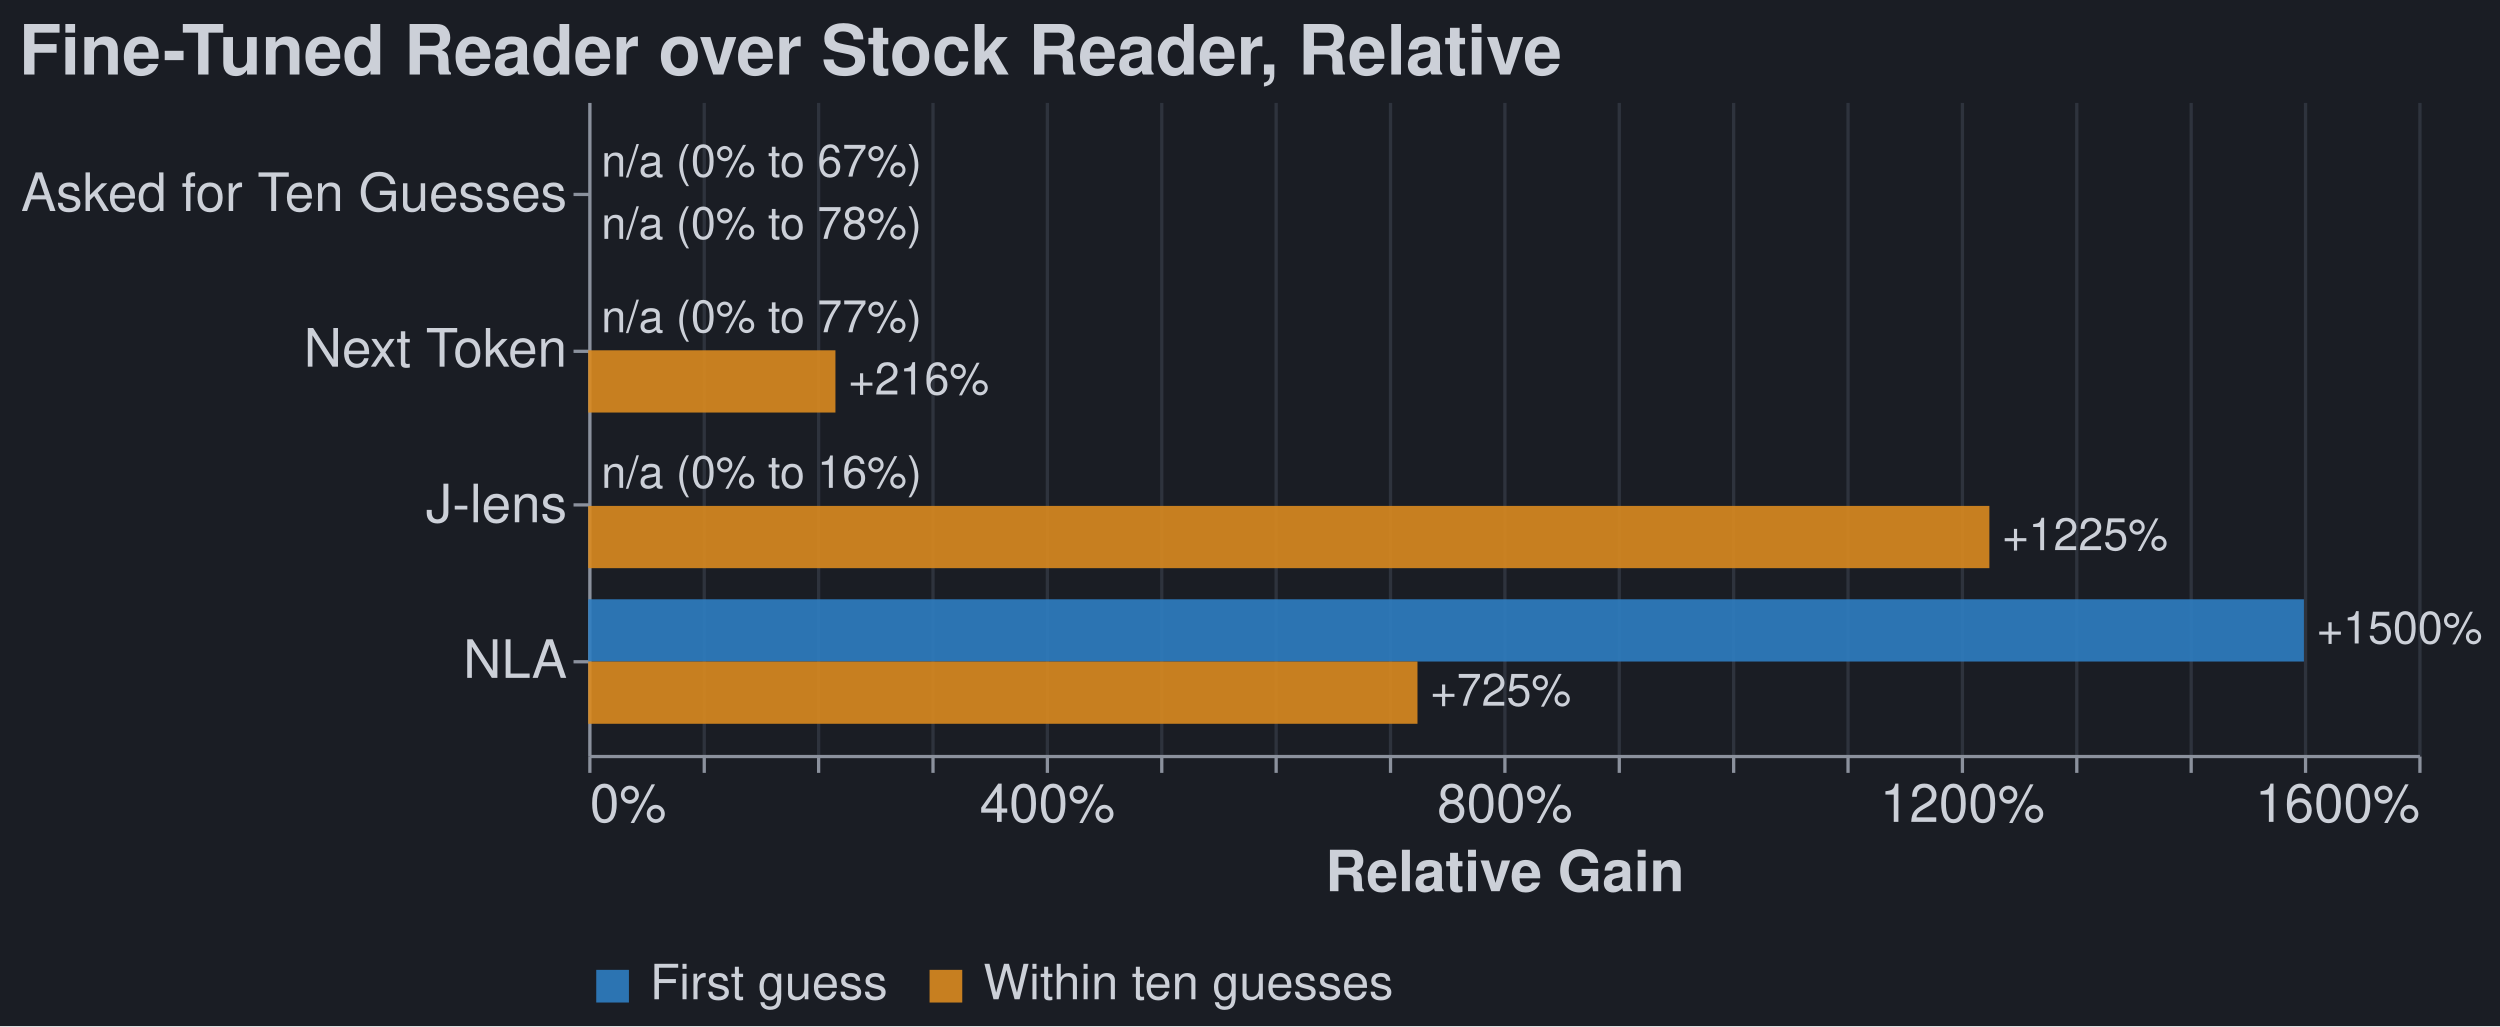
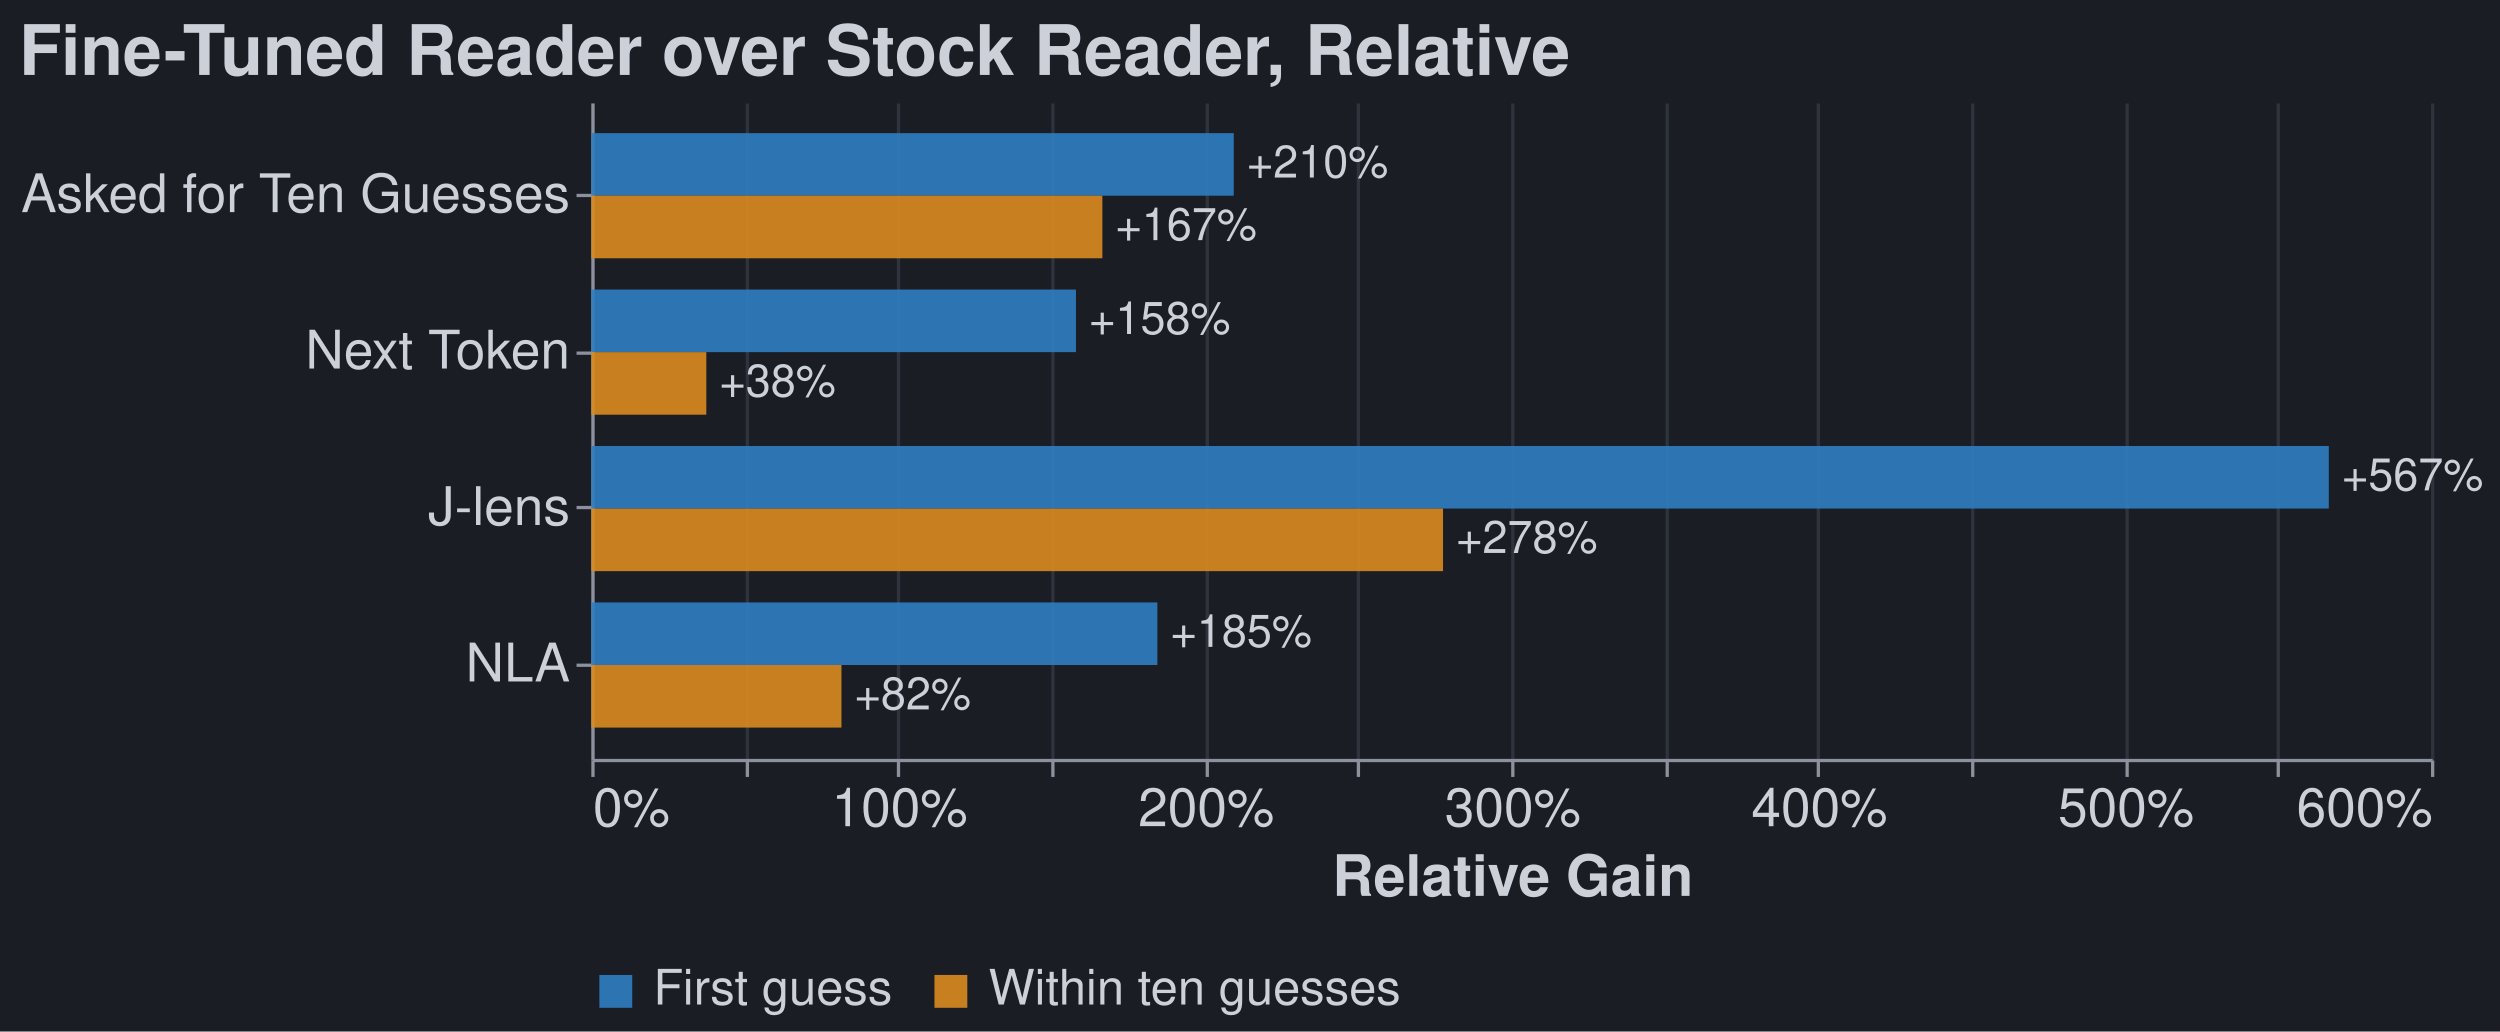
- <svg xmlns="http://www.w3.org/2000/svg" version="1.1" class="marks" width="765" height="314" viewBox="0 0 765 314">
-   <rect width="765" height="314" fill="#1a1d24" />
+ <svg xmlns="http://www.w3.org/2000/svg" version="1.1" class="marks" width="761" height="314" viewBox="0 0 761 314">
+   <rect width="761" height="314" fill="#1a1d24" />
  <g fill="none" stroke-miterlimit="10" transform="translate(180,31)">
    <g class="mark-group role-frame root" role="graphics-object" aria-roledescription="group mark container">
      <g transform="translate(0,0)">
        <path class="background" aria-hidden="true" d="M0,0h560v200h-560Z" />
        <g>
          <g class="mark-group role-axis" aria-hidden="true">
            <g transform="translate(0.5,200.5)">
              <path class="background" aria-hidden="true" d="M0,0h0v0h0Z" pointer-events="none" />
              <g>
                <g class="mark-rule role-axis-grid" pointer-events="none">
                  <line transform="translate(0,0)" x2="0" y2="-200" stroke="#2e333d" stroke-width="1" opacity="1" />
-                   <line transform="translate(35,0)" x2="0" y2="-200" stroke="#2e333d" stroke-width="1" opacity="1" />
-                   <line transform="translate(70,0)" x2="0" y2="-200" stroke="#2e333d" stroke-width="1" opacity="1" />
-                   <line transform="translate(105,0)" x2="0" y2="-200" stroke="#2e333d" stroke-width="1" opacity="1" />
+                   <line transform="translate(47,0)" x2="0" y2="-200" stroke="#2e333d" stroke-width="1" opacity="1" />
+                   <line transform="translate(93,0)" x2="0" y2="-200" stroke="#2e333d" stroke-width="1" opacity="1" />
                  <line transform="translate(140,0)" x2="0" y2="-200" stroke="#2e333d" stroke-width="1" opacity="1" />
-                   <line transform="translate(175,0)" x2="0" y2="-200" stroke="#2e333d" stroke-width="1" opacity="1" />
-                   <line transform="translate(210,0)" x2="0" y2="-200" stroke="#2e333d" stroke-width="1" opacity="1" />
-                   <line transform="translate(245,0)" x2="0" y2="-200" stroke="#2e333d" stroke-width="1" opacity="1" />
+                   <line transform="translate(187,0)" x2="0" y2="-200" stroke="#2e333d" stroke-width="1" opacity="1" />
+                   <line transform="translate(233,0)" x2="0" y2="-200" stroke="#2e333d" stroke-width="1" opacity="1" />
                  <line transform="translate(280,0)" x2="0" y2="-200" stroke="#2e333d" stroke-width="1" opacity="1" />
-                   <line transform="translate(315,0)" x2="0" y2="-200" stroke="#2e333d" stroke-width="1" opacity="1" />
-                   <line transform="translate(350,0)" x2="0" y2="-200" stroke="#2e333d" stroke-width="1" opacity="1" />
-                   <line transform="translate(385,0)" x2="0" y2="-200" stroke="#2e333d" stroke-width="1" opacity="1" />
+                   <line transform="translate(327,0)" x2="0" y2="-200" stroke="#2e333d" stroke-width="1" opacity="1" />
+                   <line transform="translate(373,0)" x2="0" y2="-200" stroke="#2e333d" stroke-width="1" opacity="1" />
                  <line transform="translate(420,0)" x2="0" y2="-200" stroke="#2e333d" stroke-width="1" opacity="1" />
-                   <line transform="translate(455,0)" x2="0" y2="-200" stroke="#2e333d" stroke-width="1" opacity="1" />
-                   <line transform="translate(490,0)" x2="0" y2="-200" stroke="#2e333d" stroke-width="1" opacity="1" />
-                   <line transform="translate(525,0)" x2="0" y2="-200" stroke="#2e333d" stroke-width="1" opacity="1" />
+                   <line transform="translate(467,0)" x2="0" y2="-200" stroke="#2e333d" stroke-width="1" opacity="1" />
+                   <line transform="translate(513,0)" x2="0" y2="-200" stroke="#2e333d" stroke-width="1" opacity="1" />
                  <line transform="translate(560,0)" x2="0" y2="-200" stroke="#2e333d" stroke-width="1" opacity="1" />
                </g>
              </g>
              <path class="foreground" aria-hidden="true" d="" pointer-events="none" display="none" />
            </g>
          </g>
-           <g class="mark-group role-axis" role="graphics-symbol" aria-roledescription="axis" aria-label="X-axis titled 'Relative Gain' for a linear scale with values from 0% to 1600%">
+           <g class="mark-group role-axis" role="graphics-symbol" aria-roledescription="axis" aria-label="X-axis titled 'Relative Gain' for a linear scale with values from 0% to 600%">
            <g transform="translate(0.5,200.5)">
              <path class="background" aria-hidden="true" d="M0,0h0v0h0Z" pointer-events="none" />
              <g>
                <g class="mark-rule role-axis-tick" pointer-events="none">
                  <line transform="translate(0,0)" x2="0" y2="5" stroke="#8b919d" stroke-width="1" opacity="1" />
-                   <line transform="translate(35,0)" x2="0" y2="5" stroke="#8b919d" stroke-width="1" opacity="1" />
-                   <line transform="translate(70,0)" x2="0" y2="5" stroke="#8b919d" stroke-width="1" opacity="1" />
-                   <line transform="translate(105,0)" x2="0" y2="5" stroke="#8b919d" stroke-width="1" opacity="1" />
+                   <line transform="translate(47,0)" x2="0" y2="5" stroke="#8b919d" stroke-width="1" opacity="1" />
+                   <line transform="translate(93,0)" x2="0" y2="5" stroke="#8b919d" stroke-width="1" opacity="1" />
                  <line transform="translate(140,0)" x2="0" y2="5" stroke="#8b919d" stroke-width="1" opacity="1" />
-                   <line transform="translate(175,0)" x2="0" y2="5" stroke="#8b919d" stroke-width="1" opacity="1" />
-                   <line transform="translate(210,0)" x2="0" y2="5" stroke="#8b919d" stroke-width="1" opacity="1" />
-                   <line transform="translate(245,0)" x2="0" y2="5" stroke="#8b919d" stroke-width="1" opacity="1" />
+                   <line transform="translate(187,0)" x2="0" y2="5" stroke="#8b919d" stroke-width="1" opacity="1" />
+                   <line transform="translate(233,0)" x2="0" y2="5" stroke="#8b919d" stroke-width="1" opacity="1" />
                  <line transform="translate(280,0)" x2="0" y2="5" stroke="#8b919d" stroke-width="1" opacity="1" />
-                   <line transform="translate(315,0)" x2="0" y2="5" stroke="#8b919d" stroke-width="1" opacity="1" />
-                   <line transform="translate(350,0)" x2="0" y2="5" stroke="#8b919d" stroke-width="1" opacity="1" />
-                   <line transform="translate(385,0)" x2="0" y2="5" stroke="#8b919d" stroke-width="1" opacity="1" />
+                   <line transform="translate(327,0)" x2="0" y2="5" stroke="#8b919d" stroke-width="1" opacity="1" />
+                   <line transform="translate(373,0)" x2="0" y2="5" stroke="#8b919d" stroke-width="1" opacity="1" />
                  <line transform="translate(420,0)" x2="0" y2="5" stroke="#8b919d" stroke-width="1" opacity="1" />
-                   <line transform="translate(455,0)" x2="0" y2="5" stroke="#8b919d" stroke-width="1" opacity="1" />
-                   <line transform="translate(490,0)" x2="0" y2="5" stroke="#8b919d" stroke-width="1" opacity="1" />
-                   <line transform="translate(525,0)" x2="0" y2="5" stroke="#8b919d" stroke-width="1" opacity="1" />
+                   <line transform="translate(467,0)" x2="0" y2="5" stroke="#8b919d" stroke-width="1" opacity="1" />
+                   <line transform="translate(513,0)" x2="0" y2="5" stroke="#8b919d" stroke-width="1" opacity="1" />
                  <line transform="translate(560,0)" x2="0" y2="5" stroke="#8b919d" stroke-width="1" opacity="1" />
                </g>
                <g class="mark-text role-axis-label" pointer-events="none">
                  <text text-anchor="start" transform="translate(0,20)" font-family="system-ui, -apple-system, Segoe UI, Helvetica, Arial, sans-serif" font-size="16.2px" fill="#ccd0d8" opacity="1">0%</text>
-                   <text text-anchor="middle" transform="translate(35,20)" font-family="system-ui, -apple-system, Segoe UI, Helvetica, Arial, sans-serif" font-size="16.2px" fill="#ccd0d8" opacity="0">100%</text>
-                   <text text-anchor="middle" transform="translate(70,20)" font-family="system-ui, -apple-system, Segoe UI, Helvetica, Arial, sans-serif" font-size="16.2px" fill="#ccd0d8" opacity="0">200%</text>
-                   <text text-anchor="middle" transform="translate(105,20)" font-family="system-ui, -apple-system, Segoe UI, Helvetica, Arial, sans-serif" font-size="16.2px" fill="#ccd0d8" opacity="0">300%</text>
-                   <text text-anchor="middle" transform="translate(140,20)" font-family="system-ui, -apple-system, Segoe UI, Helvetica, Arial, sans-serif" font-size="16.2px" fill="#ccd0d8" opacity="1">400%</text>
-                   <text text-anchor="middle" transform="translate(175,20)" font-family="system-ui, -apple-system, Segoe UI, Helvetica, Arial, sans-serif" font-size="16.2px" fill="#ccd0d8" opacity="0">500%</text>
-                   <text text-anchor="middle" transform="translate(210,20)" font-family="system-ui, -apple-system, Segoe UI, Helvetica, Arial, sans-serif" font-size="16.2px" fill="#ccd0d8" opacity="0">600%</text>
-                   <text text-anchor="middle" transform="translate(245,20)" font-family="system-ui, -apple-system, Segoe UI, Helvetica, Arial, sans-serif" font-size="16.2px" fill="#ccd0d8" opacity="0">700%</text>
-                   <text text-anchor="middle" transform="translate(280,20)" font-family="system-ui, -apple-system, Segoe UI, Helvetica, Arial, sans-serif" font-size="16.2px" fill="#ccd0d8" opacity="1">800%</text>
-                   <text text-anchor="middle" transform="translate(315,20)" font-family="system-ui, -apple-system, Segoe UI, Helvetica, Arial, sans-serif" font-size="16.2px" fill="#ccd0d8" opacity="0">900%</text>
-                   <text text-anchor="middle" transform="translate(350,20)" font-family="system-ui, -apple-system, Segoe UI, Helvetica, Arial, sans-serif" font-size="16.2px" fill="#ccd0d8" opacity="0">1000%</text>
-                   <text text-anchor="middle" transform="translate(385,20)" font-family="system-ui, -apple-system, Segoe UI, Helvetica, Arial, sans-serif" font-size="16.2px" fill="#ccd0d8" opacity="0">1100%</text>
-                   <text text-anchor="middle" transform="translate(420,20)" font-family="system-ui, -apple-system, Segoe UI, Helvetica, Arial, sans-serif" font-size="16.2px" fill="#ccd0d8" opacity="1">1200%</text>
-                   <text text-anchor="middle" transform="translate(455,20)" font-family="system-ui, -apple-system, Segoe UI, Helvetica, Arial, sans-serif" font-size="16.2px" fill="#ccd0d8" opacity="0">1300%</text>
-                   <text text-anchor="middle" transform="translate(490,20)" font-family="system-ui, -apple-system, Segoe UI, Helvetica, Arial, sans-serif" font-size="16.2px" fill="#ccd0d8" opacity="0">1400%</text>
-                   <text text-anchor="middle" transform="translate(525,20)" font-family="system-ui, -apple-system, Segoe UI, Helvetica, Arial, sans-serif" font-size="16.2px" fill="#ccd0d8" opacity="0">1500%</text>
-                   <text text-anchor="end" transform="translate(560,20)" font-family="system-ui, -apple-system, Segoe UI, Helvetica, Arial, sans-serif" font-size="16.2px" fill="#ccd0d8" opacity="1">1600%</text>
+                   <text text-anchor="middle" transform="translate(46.66667,20)" font-family="system-ui, -apple-system, Segoe UI, Helvetica, Arial, sans-serif" font-size="16.2px" fill="#ccd0d8" opacity="0">50%</text>
+                   <text text-anchor="middle" transform="translate(93.33333,20)" font-family="system-ui, -apple-system, Segoe UI, Helvetica, Arial, sans-serif" font-size="16.2px" fill="#ccd0d8" opacity="1">100%</text>
+                   <text text-anchor="middle" transform="translate(140,20)" font-family="system-ui, -apple-system, Segoe UI, Helvetica, Arial, sans-serif" font-size="16.2px" fill="#ccd0d8" opacity="0">150%</text>
+                   <text text-anchor="middle" transform="translate(186.6667,20)" font-family="system-ui, -apple-system, Segoe UI, Helvetica, Arial, sans-serif" font-size="16.2px" fill="#ccd0d8" opacity="1">200%</text>
+                   <text text-anchor="middle" transform="translate(233.3333,20)" font-family="system-ui, -apple-system, Segoe UI, Helvetica, Arial, sans-serif" font-size="16.2px" fill="#ccd0d8" opacity="0">250%</text>
+                   <text text-anchor="middle" transform="translate(280,20)" font-family="system-ui, -apple-system, Segoe UI, Helvetica, Arial, sans-serif" font-size="16.2px" fill="#ccd0d8" opacity="1">300%</text>
+                   <text text-anchor="middle" transform="translate(326.6667,20)" font-family="system-ui, -apple-system, Segoe UI, Helvetica, Arial, sans-serif" font-size="16.2px" fill="#ccd0d8" opacity="0">350%</text>
+                   <text text-anchor="middle" transform="translate(373.3333,20)" font-family="system-ui, -apple-system, Segoe UI, Helvetica, Arial, sans-serif" font-size="16.2px" fill="#ccd0d8" opacity="1">400%</text>
+                   <text text-anchor="middle" transform="translate(420,20)" font-family="system-ui, -apple-system, Segoe UI, Helvetica, Arial, sans-serif" font-size="16.2px" fill="#ccd0d8" opacity="0">450%</text>
+                   <text text-anchor="middle" transform="translate(466.6667,20)" font-family="system-ui, -apple-system, Segoe UI, Helvetica, Arial, sans-serif" font-size="16.2px" fill="#ccd0d8" opacity="1">500%</text>
+                   <text text-anchor="middle" transform="translate(513.3333,20)" font-family="system-ui, -apple-system, Segoe UI, Helvetica, Arial, sans-serif" font-size="16.2px" fill="#ccd0d8" opacity="0">550%</text>
+                   <text text-anchor="end" transform="translate(560,20)" font-family="system-ui, -apple-system, Segoe UI, Helvetica, Arial, sans-serif" font-size="16.2px" fill="#ccd0d8" opacity="1">600%</text>
                </g>
                <g class="mark-rule role-axis-domain" pointer-events="none">
                  <line transform="translate(0,0)" x2="560" y2="0" stroke="#8b919d" stroke-width="1" opacity="1" />
                </g>
                <g class="mark-text role-axis-title" pointer-events="none">
                  <text text-anchor="middle" transform="translate(280,41.2)" font-family="system-ui, -apple-system, Segoe UI, Helvetica, Arial, sans-serif" font-size="17.4px" font-weight="bold" fill="#ccd0d8" opacity="1">Relative Gain</text>
                </g>
              </g>
              <path class="foreground" aria-hidden="true" d="" pointer-events="none" display="none" />
            </g>
          </g>
          <g class="mark-group role-axis" role="graphics-symbol" aria-roledescription="axis" aria-label="Y-axis for a discrete scale with 4 values: Asked for Ten Guesses, Next Token, J-lens, NLA">
            <g transform="translate(0.5,0.5)">
              <path class="background" aria-hidden="true" d="M0,0h0v0h0Z" pointer-events="none" />
              <g>
                <g class="mark-rule role-axis-tick" pointer-events="none">
                  <line transform="translate(0,28)" x2="-5" y2="0" stroke="#8b919d" stroke-width="1" opacity="1" />
                  <line transform="translate(0,76)" x2="-5" y2="0" stroke="#8b919d" stroke-width="1" opacity="1" />
                  <line transform="translate(0,123)" x2="-5" y2="0" stroke="#8b919d" stroke-width="1" opacity="1" />
                  <line transform="translate(0,171)" x2="-5" y2="0" stroke="#8b919d" stroke-width="1" opacity="1" />
                </g>
                <g class="mark-text role-axis-label" pointer-events="none">
                  <text text-anchor="end" transform="translate(-7,33.07143)" font-family="system-ui, -apple-system, Segoe UI, Helvetica, Arial, sans-serif" font-size="16.2px" fill="#ccd0d8" opacity="1">Asked for Ten Guesses</text>
                  <text text-anchor="end" transform="translate(-7,80.69048)" font-family="system-ui, -apple-system, Segoe UI, Helvetica, Arial, sans-serif" font-size="16.2px" fill="#ccd0d8" opacity="1">Next Token</text>
                  <text text-anchor="end" transform="translate(-7,128.3095)" font-family="system-ui, -apple-system, Segoe UI, Helvetica, Arial, sans-serif" font-size="16.2px" fill="#ccd0d8" opacity="1">J-lens</text>
                  <text text-anchor="end" transform="translate(-7,175.9286)" font-family="system-ui, -apple-system, Segoe UI, Helvetica, Arial, sans-serif" font-size="16.2px" fill="#ccd0d8" opacity="1">NLA</text>
                </g>
                <g class="mark-rule role-axis-domain" pointer-events="none">
                  <line transform="translate(0,0)" x2="0" y2="200" stroke="#8b919d" stroke-width="1" opacity="1" />
                </g>
              </g>
              <path class="foreground" aria-hidden="true" d="" pointer-events="none" display="none" />
            </g>
          </g>
          <g class="mark-rect role-mark layer_0_marks" role="graphics-object" aria-roledescription="rect mark container">
-             <path aria-label="Relative Gain: 0.000000%; item: Asked for Ten Guesses; metric: First guess" role="graphics-symbol" aria-roledescription="bar" d="M0,9.524h0v19.048h0Z" fill="#2e7dc1" opacity="0.9" />
-             <path aria-label="Relative Gain: 0.000000%; item: Asked for Ten Guesses; metric: Within ten guesses" role="graphics-symbol" aria-roledescription="bar" d="M0,28.571h0v19.048h0Z" fill="#d98a1f" opacity="0.9" />
-             <path aria-label="Relative Gain: 0.000000%; item: Next Token; metric: First guess" role="graphics-symbol" aria-roledescription="bar" d="M0,57.143h0v19.048h0Z" fill="#2e7dc1" opacity="0.9" />
-             <path aria-label="Relative Gain: 216.129032%; item: Next Token; metric: Within ten guesses" role="graphics-symbol" aria-roledescription="bar" d="M0,76.19h75.645v19.048h-75.645Z" fill="#d98a1f" opacity="0.9" />
-             <path aria-label="Relative Gain: 0.000000%; item: J-lens; metric: First guess" role="graphics-symbol" aria-roledescription="bar" d="M0,104.762h0v19.048h0Z" fill="#2e7dc1" opacity="0.9" />
-             <path aria-label="Relative Gain: 1225.000000%; item: J-lens; metric: Within ten guesses" role="graphics-symbol" aria-roledescription="bar" d="M0,123.81h428.75v19.048h-428.75Z" fill="#d98a1f" opacity="0.9" />
-             <path aria-label="Relative Gain: 1500.000000%; item: NLA; metric: First guess" role="graphics-symbol" aria-roledescription="bar" d="M0,152.381h525v19.048h-525Z" fill="#2e7dc1" opacity="0.9" />
-             <path aria-label="Relative Gain: 725.000000%; item: NLA; metric: Within ten guesses" role="graphics-symbol" aria-roledescription="bar" d="M0,171.429h253.75v19.048h-253.75Z" fill="#d98a1f" opacity="0.9" />
+             <path aria-label="Relative Gain: 209.523810%; item: Asked for Ten Guesses; metric: First guess" role="graphics-symbol" aria-roledescription="bar" d="M0,9.524h195.556v19.048h-195.556Z" fill="#2e7dc1" opacity="0.9" />
+             <path aria-label="Relative Gain: 166.666667%; item: Asked for Ten Guesses; metric: Within ten guesses" role="graphics-symbol" aria-roledescription="bar" d="M0,28.571h155.556v19.048h-155.556Z" fill="#d98a1f" opacity="0.9" />
+             <path aria-label="Relative Gain: 158.064516%; item: Next Token; metric: First guess" role="graphics-symbol" aria-roledescription="bar" d="M0,57.143h147.527v19.048h-147.527Z" fill="#2e7dc1" opacity="0.9" />
+             <path aria-label="Relative Gain: 37.500000%; item: Next Token; metric: Within ten guesses" role="graphics-symbol" aria-roledescription="bar" d="M0,76.19h35v19.048h-35Z" fill="#d98a1f" opacity="0.9" />
+             <path aria-label="Relative Gain: 566.666667%; item: J-lens; metric: First guess" role="graphics-symbol" aria-roledescription="bar" d="M0,104.762h528.889v19.048h-528.889Z" fill="#2e7dc1" opacity="0.9" />
+             <path aria-label="Relative Gain: 277.777778%; item: J-lens; metric: Within ten guesses" role="graphics-symbol" aria-roledescription="bar" d="M0,123.81h259.259v19.048h-259.259Z" fill="#d98a1f" opacity="0.9" />
+             <path aria-label="Relative Gain: 184.615385%; item: NLA; metric: First guess" role="graphics-symbol" aria-roledescription="bar" d="M0,152.381h172.308v19.048h-172.308Z" fill="#2e7dc1" opacity="0.9" />
+             <path aria-label="Relative Gain: 81.578947%; item: NLA; metric: Within ten guesses" role="graphics-symbol" aria-roledescription="bar" d="M0,171.429h76.14v19.048h-76.14Z" fill="#d98a1f" opacity="0.9" />
          </g>
          <g class="mark-text role-mark layer_1_marks" role="graphics-object" aria-roledescription="text mark container">
-             <text aria-label="v: 0; item: Asked for Ten Guesses; metric: First guess; label: n/a (0% to 67%)" role="graphics-symbol" aria-roledescription="text mark" text-anchor="start" transform="translate(4,23.04762)" font-family="system-ui, -apple-system, Segoe UI, Helvetica, Arial, sans-serif" font-size="13.7px" fill="#ccd0d8">n/a (0% to 67%)</text>
-             <text aria-label="v: 0; item: Asked for Ten Guesses; metric: Within ten guesses; label: n/a (0% to 78%)" role="graphics-symbol" aria-roledescription="text mark" text-anchor="start" transform="translate(4,42.09524)" font-family="system-ui, -apple-system, Segoe UI, Helvetica, Arial, sans-serif" font-size="13.7px" fill="#ccd0d8">n/a (0% to 78%)</text>
-             <text aria-label="v: 0; item: Next Token; metric: First guess; label: n/a (0% to 77%)" role="graphics-symbol" aria-roledescription="text mark" text-anchor="start" transform="translate(4,70.66667)" font-family="system-ui, -apple-system, Segoe UI, Helvetica, Arial, sans-serif" font-size="13.7px" fill="#ccd0d8">n/a (0% to 77%)</text>
-             <text aria-label="v: 2.16129032258; item: Next Token; metric: Within ten guesses; label: +216%" role="graphics-symbol" aria-roledescription="text mark" text-anchor="start" transform="translate(79.64516,89.71429)" font-family="system-ui, -apple-system, Segoe UI, Helvetica, Arial, sans-serif" font-size="13.7px" fill="#ccd0d8">+216%</text>
-             <text aria-label="v: 0; item: J-lens; metric: First guess; label: n/a (0% to 16%)" role="graphics-symbol" aria-roledescription="text mark" text-anchor="start" transform="translate(4,118.2857)" font-family="system-ui, -apple-system, Segoe UI, Helvetica, Arial, sans-serif" font-size="13.7px" fill="#ccd0d8">n/a (0% to 16%)</text>
-             <text aria-label="v: 12.25; item: J-lens; metric: Within ten guesses; label: +1225%" role="graphics-symbol" aria-roledescription="text mark" text-anchor="start" transform="translate(432.75,137.3333)" font-family="system-ui, -apple-system, Segoe UI, Helvetica, Arial, sans-serif" font-size="13.7px" fill="#ccd0d8">+1225%</text>
-             <text aria-label="v: 15; item: NLA; metric: First guess; label: +1500%" role="graphics-symbol" aria-roledescription="text mark" text-anchor="start" transform="translate(529,165.9048)" font-family="system-ui, -apple-system, Segoe UI, Helvetica, Arial, sans-serif" font-size="13.7px" fill="#ccd0d8">+1500%</text>
-             <text aria-label="v: 7.25; item: NLA; metric: Within ten guesses; label: +725%" role="graphics-symbol" aria-roledescription="text mark" text-anchor="start" transform="translate(257.75,184.9524)" font-family="system-ui, -apple-system, Segoe UI, Helvetica, Arial, sans-serif" font-size="13.7px" fill="#ccd0d8">+725%</text>
+             <text aria-label="v: 2.09523809524; item: Asked for Ten Guesses; metric: First guess; label: +210%" role="graphics-symbol" aria-roledescription="text mark" text-anchor="start" transform="translate(199.5556,23.04762)" font-family="system-ui, -apple-system, Segoe UI, Helvetica, Arial, sans-serif" font-size="13.7px" fill="#ccd0d8">+210%</text>
+             <text aria-label="v: 1.66666666667; item: Asked for Ten Guesses; metric: Within ten guesses; label: +167%" role="graphics-symbol" aria-roledescription="text mark" text-anchor="start" transform="translate(159.5556,42.09524)" font-family="system-ui, -apple-system, Segoe UI, Helvetica, Arial, sans-serif" font-size="13.7px" fill="#ccd0d8">+167%</text>
+             <text aria-label="v: 1.58064516129; item: Next Token; metric: First guess; label: +158%" role="graphics-symbol" aria-roledescription="text mark" text-anchor="start" transform="translate(151.5269,70.66667)" font-family="system-ui, -apple-system, Segoe UI, Helvetica, Arial, sans-serif" font-size="13.7px" fill="#ccd0d8">+158%</text>
+             <text aria-label="v: 0.375; item: Next Token; metric: Within ten guesses; label: +38%" role="graphics-symbol" aria-roledescription="text mark" text-anchor="start" transform="translate(39,89.71429)" font-family="system-ui, -apple-system, Segoe UI, Helvetica, Arial, sans-serif" font-size="13.7px" fill="#ccd0d8">+38%</text>
+             <text aria-label="v: 5.66666666667; item: J-lens; metric: First guess; label: +567%" role="graphics-symbol" aria-roledescription="text mark" text-anchor="start" transform="translate(532.8889,118.2857)" font-family="system-ui, -apple-system, Segoe UI, Helvetica, Arial, sans-serif" font-size="13.7px" fill="#ccd0d8">+567%</text>
+             <text aria-label="v: 2.77777777778; item: J-lens; metric: Within ten guesses; label: +278%" role="graphics-symbol" aria-roledescription="text mark" text-anchor="start" transform="translate(263.2593,137.3333)" font-family="system-ui, -apple-system, Segoe UI, Helvetica, Arial, sans-serif" font-size="13.7px" fill="#ccd0d8">+278%</text>
+             <text aria-label="v: 1.84615384615; item: NLA; metric: First guess; label: +185%" role="graphics-symbol" aria-roledescription="text mark" text-anchor="start" transform="translate(176.3077,165.9048)" font-family="system-ui, -apple-system, Segoe UI, Helvetica, Arial, sans-serif" font-size="13.7px" fill="#ccd0d8">+185%</text>
+             <text aria-label="v: 0.815789473684; item: NLA; metric: Within ten guesses; label: +82%" role="graphics-symbol" aria-roledescription="text mark" text-anchor="start" transform="translate(80.14035,184.9524)" font-family="system-ui, -apple-system, Segoe UI, Helvetica, Arial, sans-serif" font-size="13.7px" fill="#ccd0d8">+82%</text>
          </g>
          <g class="mark-group role-legend" role="graphics-symbol" aria-roledescription="legend" aria-label="Symbol legend for fill color with 2 values: First guess, Within ten guesses">
            <g transform="translate(0,263)">
              <path class="background" aria-hidden="true" d="M0,0h247v15h-247Z" pointer-events="none" />
              <g>
                <g class="mark-group role-legend-entry">
                  <g transform="translate(0,0)">
                    <path class="background" aria-hidden="true" d="M0,0h0v0h0Z" pointer-events="none" />
                    <g>
                      <g class="mark-group role-scope" role="graphics-object" aria-roledescription="group mark container">
                        <g transform="translate(0,0.325)">
                          <path class="background" aria-hidden="true" d="M0,0h91.763v14.35h-91.763Z" pointer-events="none" opacity="1" />
                          <g>
                            <g class="mark-symbol role-legend-symbol" pointer-events="none">
                              <path transform="translate(7.45,7.45)" d="M-5,-5h10v10h-10Z" fill="#2e7dc1" stroke-width="1.5" opacity="0.9" />
                            </g>
                            <g class="mark-text role-legend-label" pointer-events="none">
                              <text text-anchor="start" transform="translate(18.9,11.45)" font-family="system-ui, -apple-system, Segoe UI, Helvetica, Arial, sans-serif" font-size="14.9px" fill="#ccd0d8" opacity="1">First guess</text>
                            </g>
                          </g>
                          <path class="foreground" aria-hidden="true" d="" pointer-events="none" display="none" />
                        </g>
                        <g transform="translate(102,0.325)">
                          <path class="background" aria-hidden="true" d="M0,0h144.786v14.35h-144.786Z" pointer-events="none" opacity="1" />
                          <g>
                            <g class="mark-symbol role-legend-symbol" pointer-events="none">
                              <path transform="translate(7.45,7.45)" d="M-5,-5h10v10h-10Z" fill="#d98a1f" stroke-width="1.5" opacity="0.9" />
                            </g>
                            <g class="mark-text role-legend-label" pointer-events="none">
                              <text text-anchor="start" transform="translate(18.9,11.45)" font-family="system-ui, -apple-system, Segoe UI, Helvetica, Arial, sans-serif" font-size="14.9px" fill="#ccd0d8" opacity="1">Within ten guesses</text>
                            </g>
                          </g>
                          <path class="foreground" aria-hidden="true" d="" pointer-events="none" display="none" />
                        </g>
                      </g>
                    </g>
                    <path class="foreground" aria-hidden="true" d="" pointer-events="none" display="none" />
                  </g>
                </g>
              </g>
              <path class="foreground" aria-hidden="true" d="" pointer-events="none" display="none" />
            </g>
          </g>
          <g class="mark-group role-title">
            <g transform="translate(-174.197,-25.2)">
              <path class="background" aria-hidden="true" d="M0,0h0v0h0Z" pointer-events="none" />
              <g>
                <g class="mark-text role-title-text" role="graphics-symbol" aria-roledescription="title" aria-label="Title text 'Fine-Tuned Reader over Stock Reader, Relative'" pointer-events="none">
                  <text text-anchor="start" transform="translate(0,17)" font-family="system-ui, -apple-system, Segoe UI, Helvetica, Arial, sans-serif" font-size="21.2px" font-weight="bold" fill="#ccd0d8" opacity="1">Fine-Tuned Reader over Stock Reader, Relative</text>
                </g>
              </g>
              <path class="foreground" aria-hidden="true" d="" pointer-events="none" display="none" />
            </g>
          </g>
        </g>
        <path class="foreground" aria-hidden="true" d="" display="none" />
      </g>
    </g>
  </g>
</svg>
